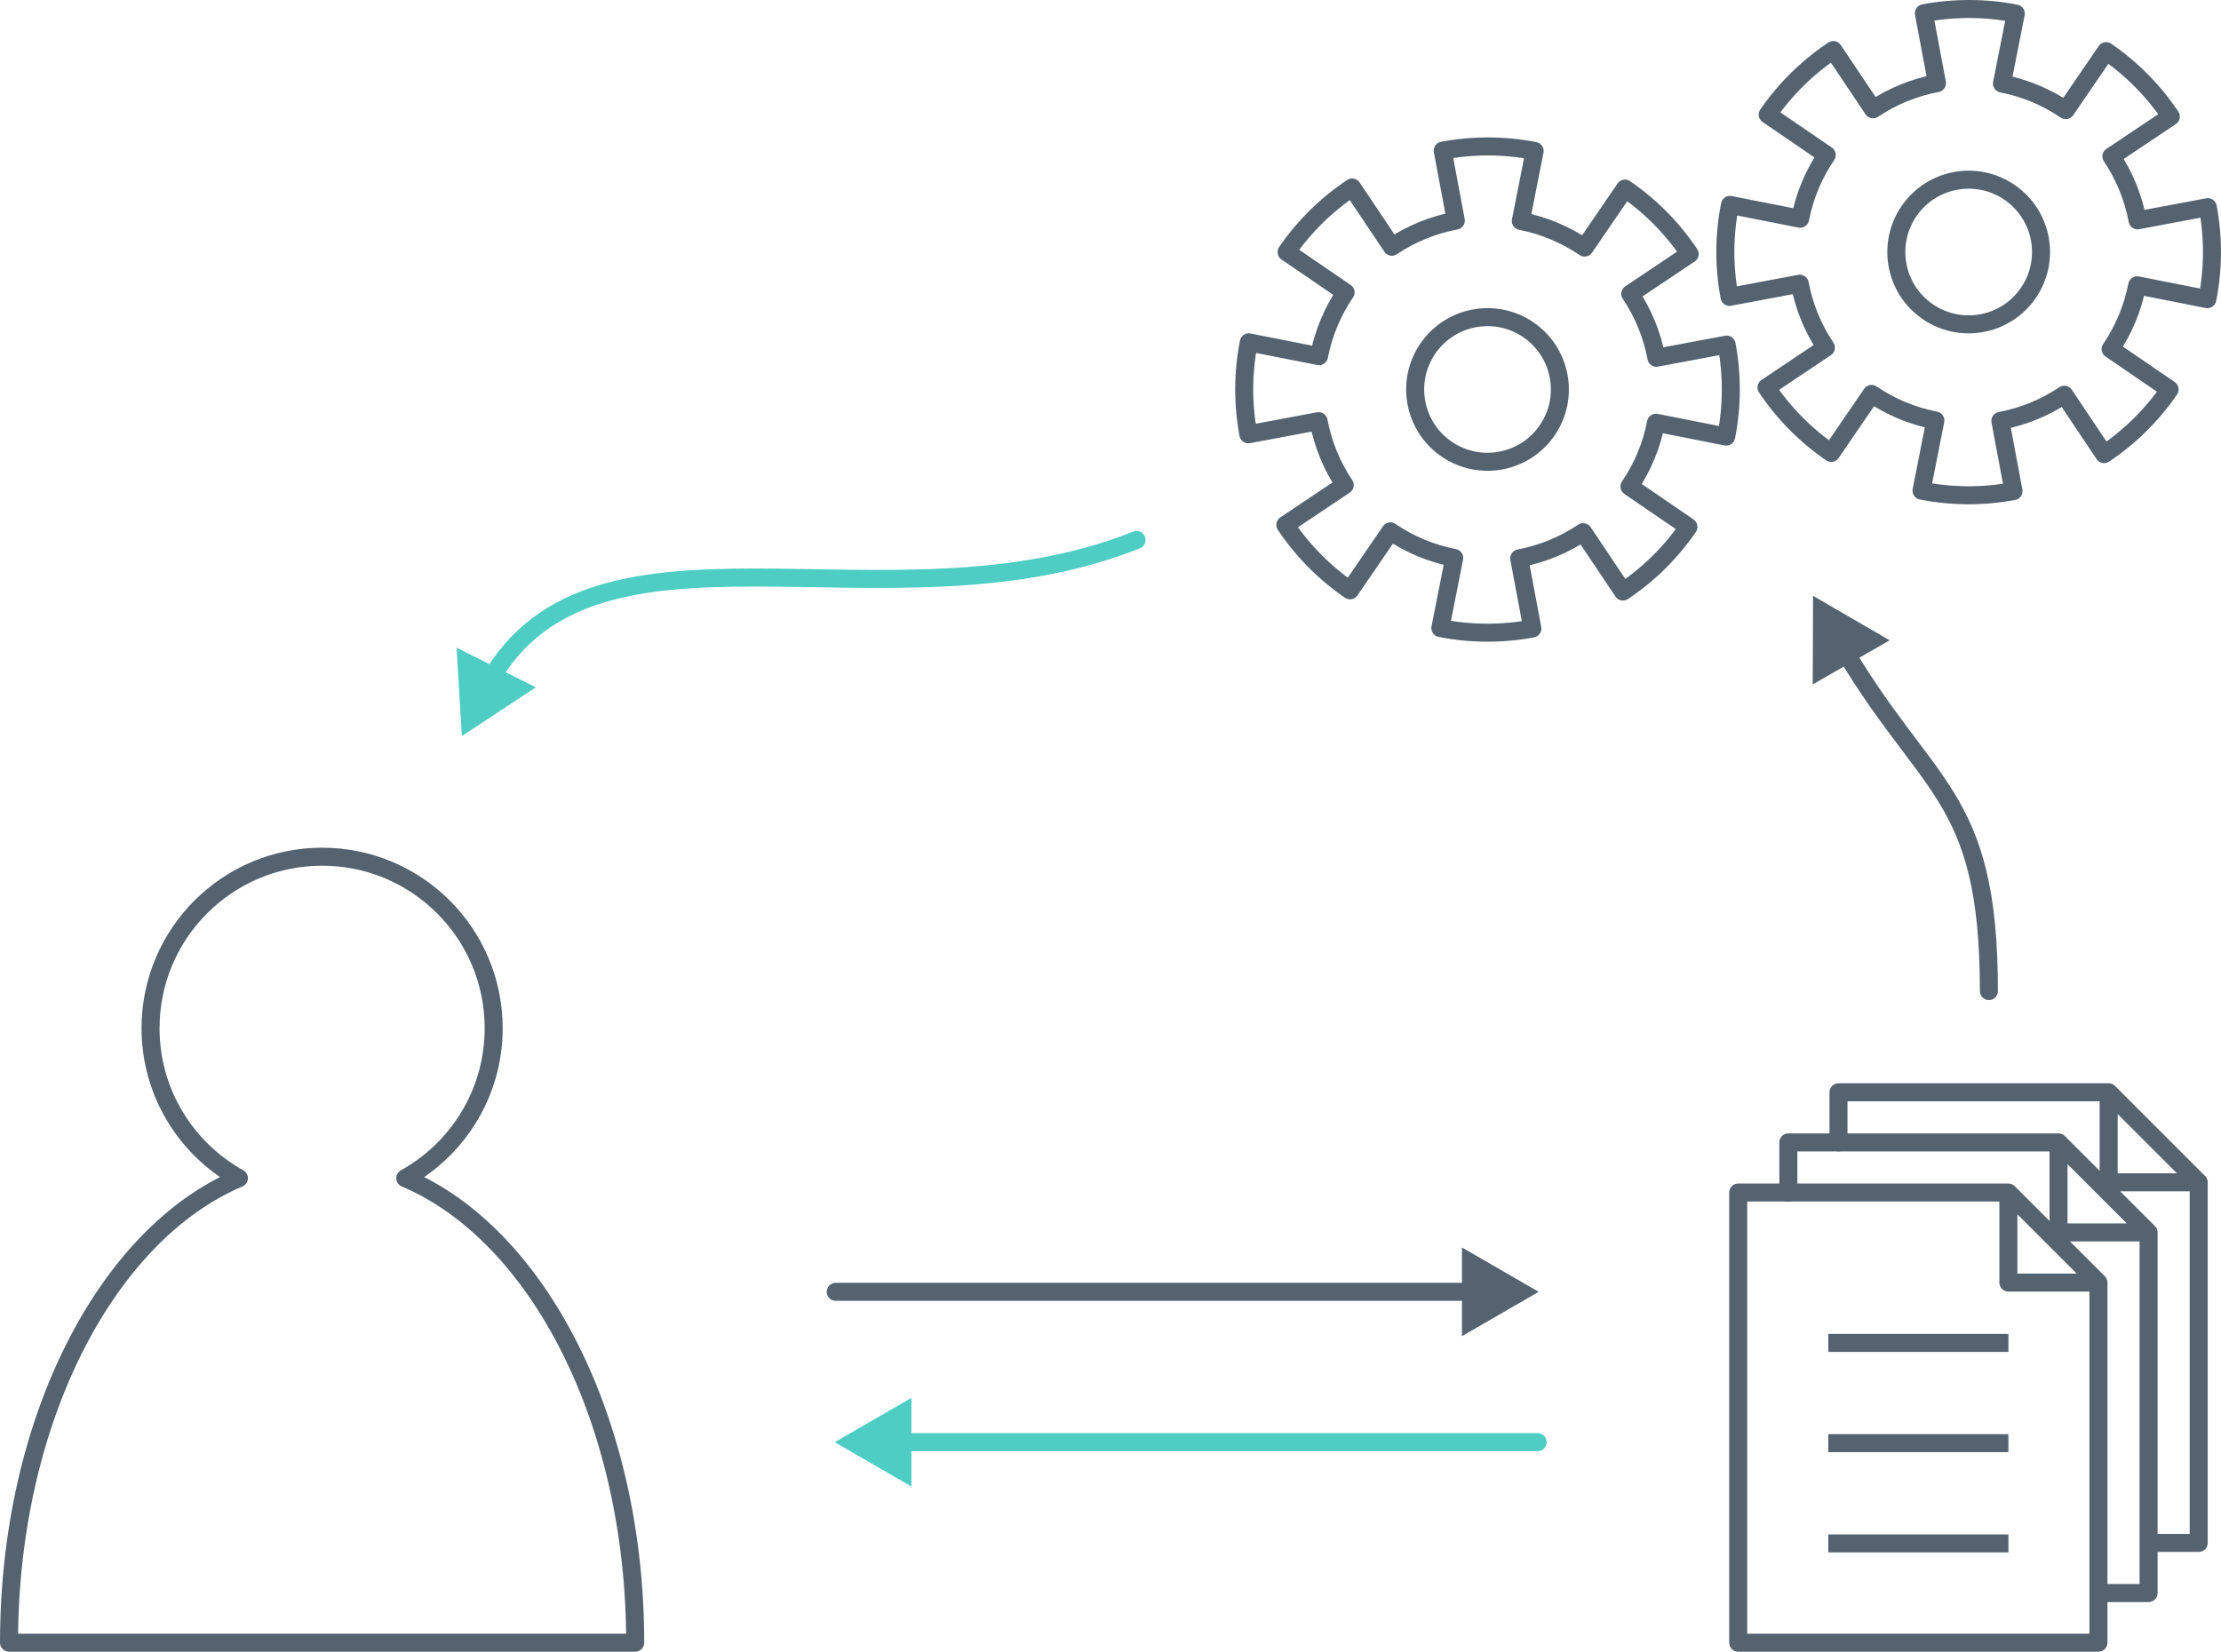
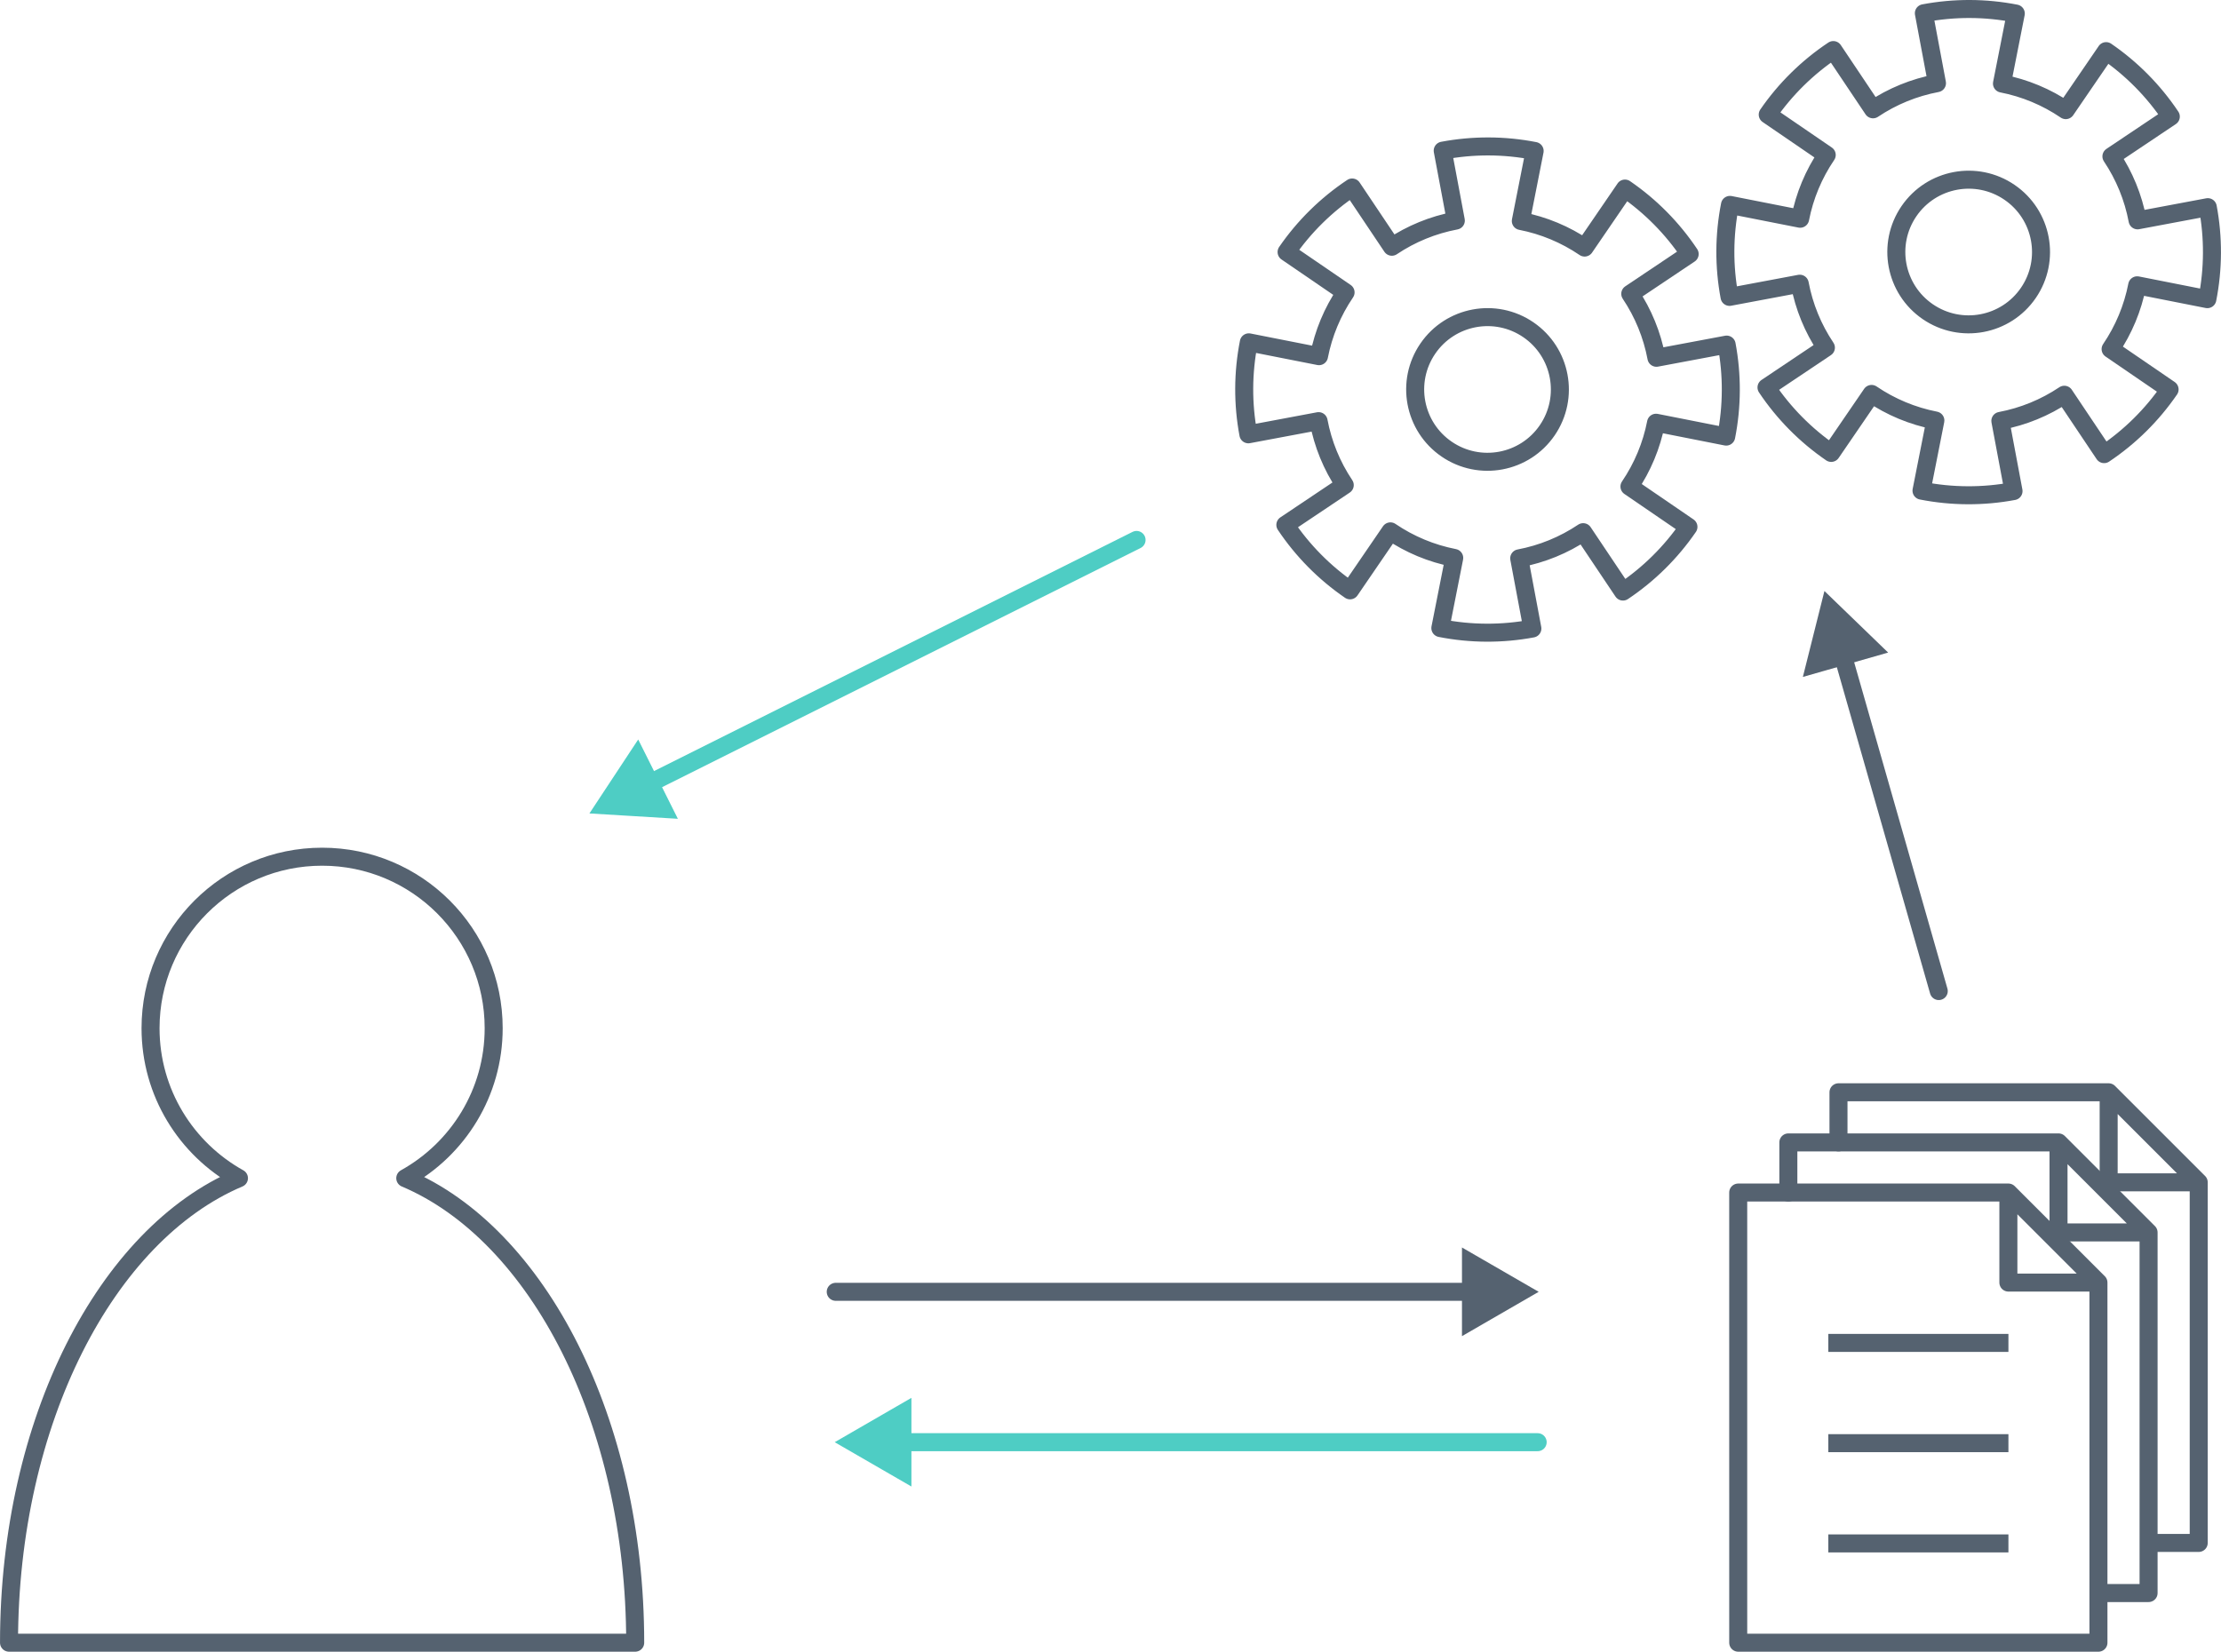
<svg xmlns="http://www.w3.org/2000/svg" width="62.509mm" height="46.498mm" viewBox="0 0 221.488 164.758" id="svg6595" version="1.1">
  <defs id="defs6597">
    <marker orient="auto" refY="0" refX="0" id="TriangleOutM" style="overflow:visible">
      <path id="path7509" d="m 5.77,0 -8.65,5 0,-10 8.65,5 z" style="fill:#556270;fill-opacity:1;fill-rule:evenodd;stroke:#556270;stroke-width:1pt;stroke-opacity:1" transform="scale(0.4,0.4)" />
    </marker>
    <marker orient="auto" refY="0" refX="0" id="TriangleOutM-9" style="overflow:visible">
      <path id="path7509-4" d="m 5.77,0 -8.65,5 0,-10 8.65,5 z" style="fill:#556270;fill-opacity:1;fill-rule:evenodd;stroke:#556270;stroke-width:1pt;stroke-opacity:1" transform="scale(0.4,0.4)" />
    </marker>
    <marker orient="auto" refY="0" refX="0" id="TriangleOutM-9-1" style="overflow:visible">
      <path id="path7509-4-6" d="m 5.77,0 -8.65,5 0,-10 8.65,5 z" style="fill:#4ecdc4;fill-opacity:1;fill-rule:evenodd;stroke:#4ecdc4;stroke-width:1pt;stroke-opacity:1" transform="scale(0.4,0.4)" />
    </marker>
    <marker orient="auto" refY="0" refX="0" id="TriangleOutM-9-1-0" style="overflow:visible">
      <path id="path7509-4-6-4" d="m 5.77,0 -8.65,5 0,-10 8.65,5 z" style="fill:#4ecdc4;fill-opacity:1;fill-rule:evenodd;stroke:#4ecdc4;stroke-width:1pt;stroke-opacity:1" transform="scale(0.4,0.4)" />
    </marker>
  </defs>
  <g id="layer1" transform="translate(-151.6571,-238.5022)">
    <path style="opacity:1;fill:none;fill-opacity:1;stroke:#556270;stroke-width:1.796;stroke-linejoin:round;stroke-miterlimit:4;stroke-dasharray:none;stroke-dashoffset:0;stroke-opacity:1" d="m 183.778,323.959 c -9.449,0 -17.109,7.66 -17.109,17.109 0,6.439 3.56,12.039 8.816,14.959 -13.217,5.594 -22.929,24.213 -22.929,46.336 l 62.445,0 c 3e-5,-22.122 -9.712,-40.742 -22.929,-46.336 5.256,-2.92 8.816,-8.52 8.816,-14.959 0,-9.449 -7.66,-17.109 -17.109,-17.109 z" id="path10615" />
    <path id="path10627-3" style="fill:none;fill-rule:evenodd;stroke:#556270;stroke-width:1.796px;stroke-linecap:round;stroke-linejoin:round;stroke-opacity:1" d="m 356.942,352.459 8.981,8.981 m -35.923,-3.981 0,-5 26.943,0 0,8.981 8.981,0 3e-5,35.971 -4.923,0" />
    <path style="fill:none;fill-rule:evenodd;stroke:#556270;stroke-width:1.796px;stroke-linecap:butt;stroke-linejoin:miter;stroke-opacity:1" d="m 333.985,372.459 17.962,0" id="path10642" />
    <path style="fill:none;fill-rule:evenodd;stroke:#556270;stroke-width:1.796px;stroke-linecap:butt;stroke-linejoin:miter;stroke-opacity:1" d="m 333.985,382.459 17.962,0" id="path10642-2" />
    <path style="fill:none;fill-rule:evenodd;stroke:#556270;stroke-width:1.796px;stroke-linecap:butt;stroke-linejoin:miter;stroke-opacity:1" d="m 333.985,392.459 17.962,0" id="path10642-6" />
    <path id="path10627" style="fill:none;fill-rule:evenodd;stroke:#556270;stroke-width:1.796px;stroke-linecap:round;stroke-linejoin:round;stroke-opacity:1" d="m 351.942,357.459 8.981,8.981 m -35.923,-8.981 26.943,0 0,8.981 8.981,0 3e-5,35.923 -35.923,0 z" />
    <path id="path10627-3-6" style="fill:none;fill-rule:evenodd;stroke:#556270;stroke-width:1.796px;stroke-linecap:round;stroke-linejoin:round;stroke-opacity:1" d="m 361.942,347.459 8.981,8.981 m -35.923,-3.981 0,-5 26.943,0 0,8.981 8.981,0 3e-5,35.971 -4.923,0" />
    <path style="opacity:1;fill:none;fill-opacity:1;stroke:#556270;stroke-width:1.796;stroke-linejoin:round;stroke-miterlimit:4;stroke-dasharray:none;stroke-dashoffset:0;stroke-opacity:1" d="m 313.708,257.313 -4.025,5.883 a 17.15,17.15 0 0 0 -6.363,-2.651 l 1.379,-6.984 a 24.278,24.278 0 0 0 -9.168,-0.03 l 1.308,6.975 a 17.15,17.15 0 0 0 -6.379,2.609 l -3.96,-5.91 a 24.278,24.278 0 0 0 -6.539,6.438 l 5.883,4.025 a 17.15,17.15 0 0 0 -2.651,6.363 l -6.999,-1.381 a 24.278,24.278 0 0 0 -0.043,9.175 l 7.002,-1.314 a 17.15,17.15 0 0 0 2.609,6.379 l -5.924,3.969 a 24.278,24.278 0 0 0 6.453,6.53 l 4.025,-5.883 a 17.15,17.15 0 0 0 6.363,2.651 l -1.383,6.997 a 24.278,24.278 0 0 0 9.177,0.044 l -1.314,-7.002 a 17.15,17.15 0 0 0 6.379,-2.609 l 3.969,5.924 a 24.278,24.278 0 0 0 6.53,-6.453 l -5.883,-4.025 a 17.15,17.15 0 0 0 2.651,-6.363 l 6.997,1.383 a 24.278,24.278 0 0 0 0.044,-9.177 l -7.002,1.314 a 17.15,17.15 0 0 0 -2.609,-6.379 l 5.924,-3.969 a 24.278,24.278 0 0 0 -6.453,-6.53 z m -9.634,14.083 a 7.216,7.216 0 0 1 1.881,10.029 7.216,7.216 0 0 1 -10.029,1.881 7.216,7.216 0 0 1 -1.881,-10.029 7.216,7.216 0 0 1 10.029,-1.881 z" id="path7198" />
    <path style="opacity:1;fill:none;fill-opacity:1;stroke:#556270;stroke-width:1.796;stroke-linejoin:round;stroke-miterlimit:4;stroke-dasharray:none;stroke-dashoffset:0;stroke-opacity:1" d="m 361.691,243.604 -4.025,5.883 a 17.15,17.15 0 0 0 -6.363,-2.651 l 1.379,-6.984 a 24.278,24.278 0 0 0 -9.168,-0.03 l 1.308,6.975 a 17.15,17.15 0 0 0 -6.379,2.609 l -3.96,-5.91 a 24.278,24.278 0 0 0 -6.539,6.438 l 5.883,4.025 a 17.15,17.15 0 0 0 -2.651,6.363 l -6.999,-1.381 a 24.278,24.278 0 0 0 -0.043,9.175 l 7.002,-1.314 a 17.15,17.15 0 0 0 2.609,6.379 l -5.924,3.969 a 24.278,24.278 0 0 0 6.453,6.53 l 4.025,-5.883 a 17.15,17.15 0 0 0 6.363,2.651 l -1.383,6.997 a 24.278,24.278 0 0 0 9.177,0.044 l -1.314,-7.002 a 17.15,17.15 0 0 0 6.379,-2.609 l 3.969,5.924 a 24.278,24.278 0 0 0 6.53,-6.453 l -5.883,-4.025 a 17.15,17.15 0 0 0 2.651,-6.363 l 6.997,1.383 a 24.278,24.278 0 0 0 0.044,-9.177 l -7.002,1.314 a 17.15,17.15 0 0 0 -2.609,-6.379 l 5.924,-3.969 a 24.278,24.278 0 0 0 -6.453,-6.53 z m -9.634,14.083 a 7.216,7.216 0 0 1 1.881,10.029 7.216,7.216 0 0 1 -10.029,1.881 7.216,7.216 0 0 1 -1.881,-10.029 7.216,7.216 0 0 1 10.029,-1.881 z" id="path7198-4" />
-     <path style="fill:none;fill-rule:evenodd;stroke:#556270;stroke-width:1.796;stroke-linecap:round;stroke-linejoin:round;stroke-miterlimit:4;stroke-dasharray:none;stroke-opacity:1;marker-end:url(#TriangleOutM)" d="m 350,337.362 c 0,-20 -6.313,-19.849 -15,-35" id="path7358" />
+     <path style="fill:none;fill-rule:evenodd;stroke:#556270;stroke-width:1.796;stroke-linecap:round;stroke-linejoin:round;stroke-miterlimit:4;stroke-dasharray:none;stroke-opacity:1;marker-end:url(#TriangleOutM)" d="m 345,337.362 -10,-35" id="path7358" />
    <path style="fill:none;fill-rule:evenodd;stroke:#556270;stroke-width:1.796;stroke-linecap:round;stroke-linejoin:round;stroke-miterlimit:4;stroke-dasharray:none;stroke-opacity:1;marker-end:url(#TriangleOutM-9)" d="m 235,367.362 65,0" id="path7358-7" />
    <path style="fill:none;fill-rule:evenodd;stroke:#4ecdc4;stroke-width:1.796;stroke-linecap:round;stroke-linejoin:miter;stroke-miterlimit:4;stroke-dasharray:none;stroke-opacity:1;marker-end:url(#TriangleOutM-9-1)" d="m 305,382.362 -65,0" id="path7358-7-5" />
-     <path style="fill:none;fill-rule:evenodd;stroke:#4ecdc4;stroke-width:1.796;stroke-linecap:round;stroke-linejoin:round;stroke-miterlimit:4;stroke-dasharray:none;stroke-opacity:1;marker-end:url(#TriangleOutM-9-1-0)" d="m 265,292.362 c -25,10 -55,-5 -65,15" id="path7358-7-5-6" />
+     <path style="fill:none;fill-rule:evenodd;stroke:#4ecdc4;stroke-width:1.796;stroke-linecap:round;stroke-linejoin:round;stroke-miterlimit:4;stroke-dasharray:none;stroke-opacity:1;marker-end:url(#TriangleOutM-9-1-0)" d="m 265,292.362 -50,25" id="path7358-7-5-6" />
  </g>
</svg>
